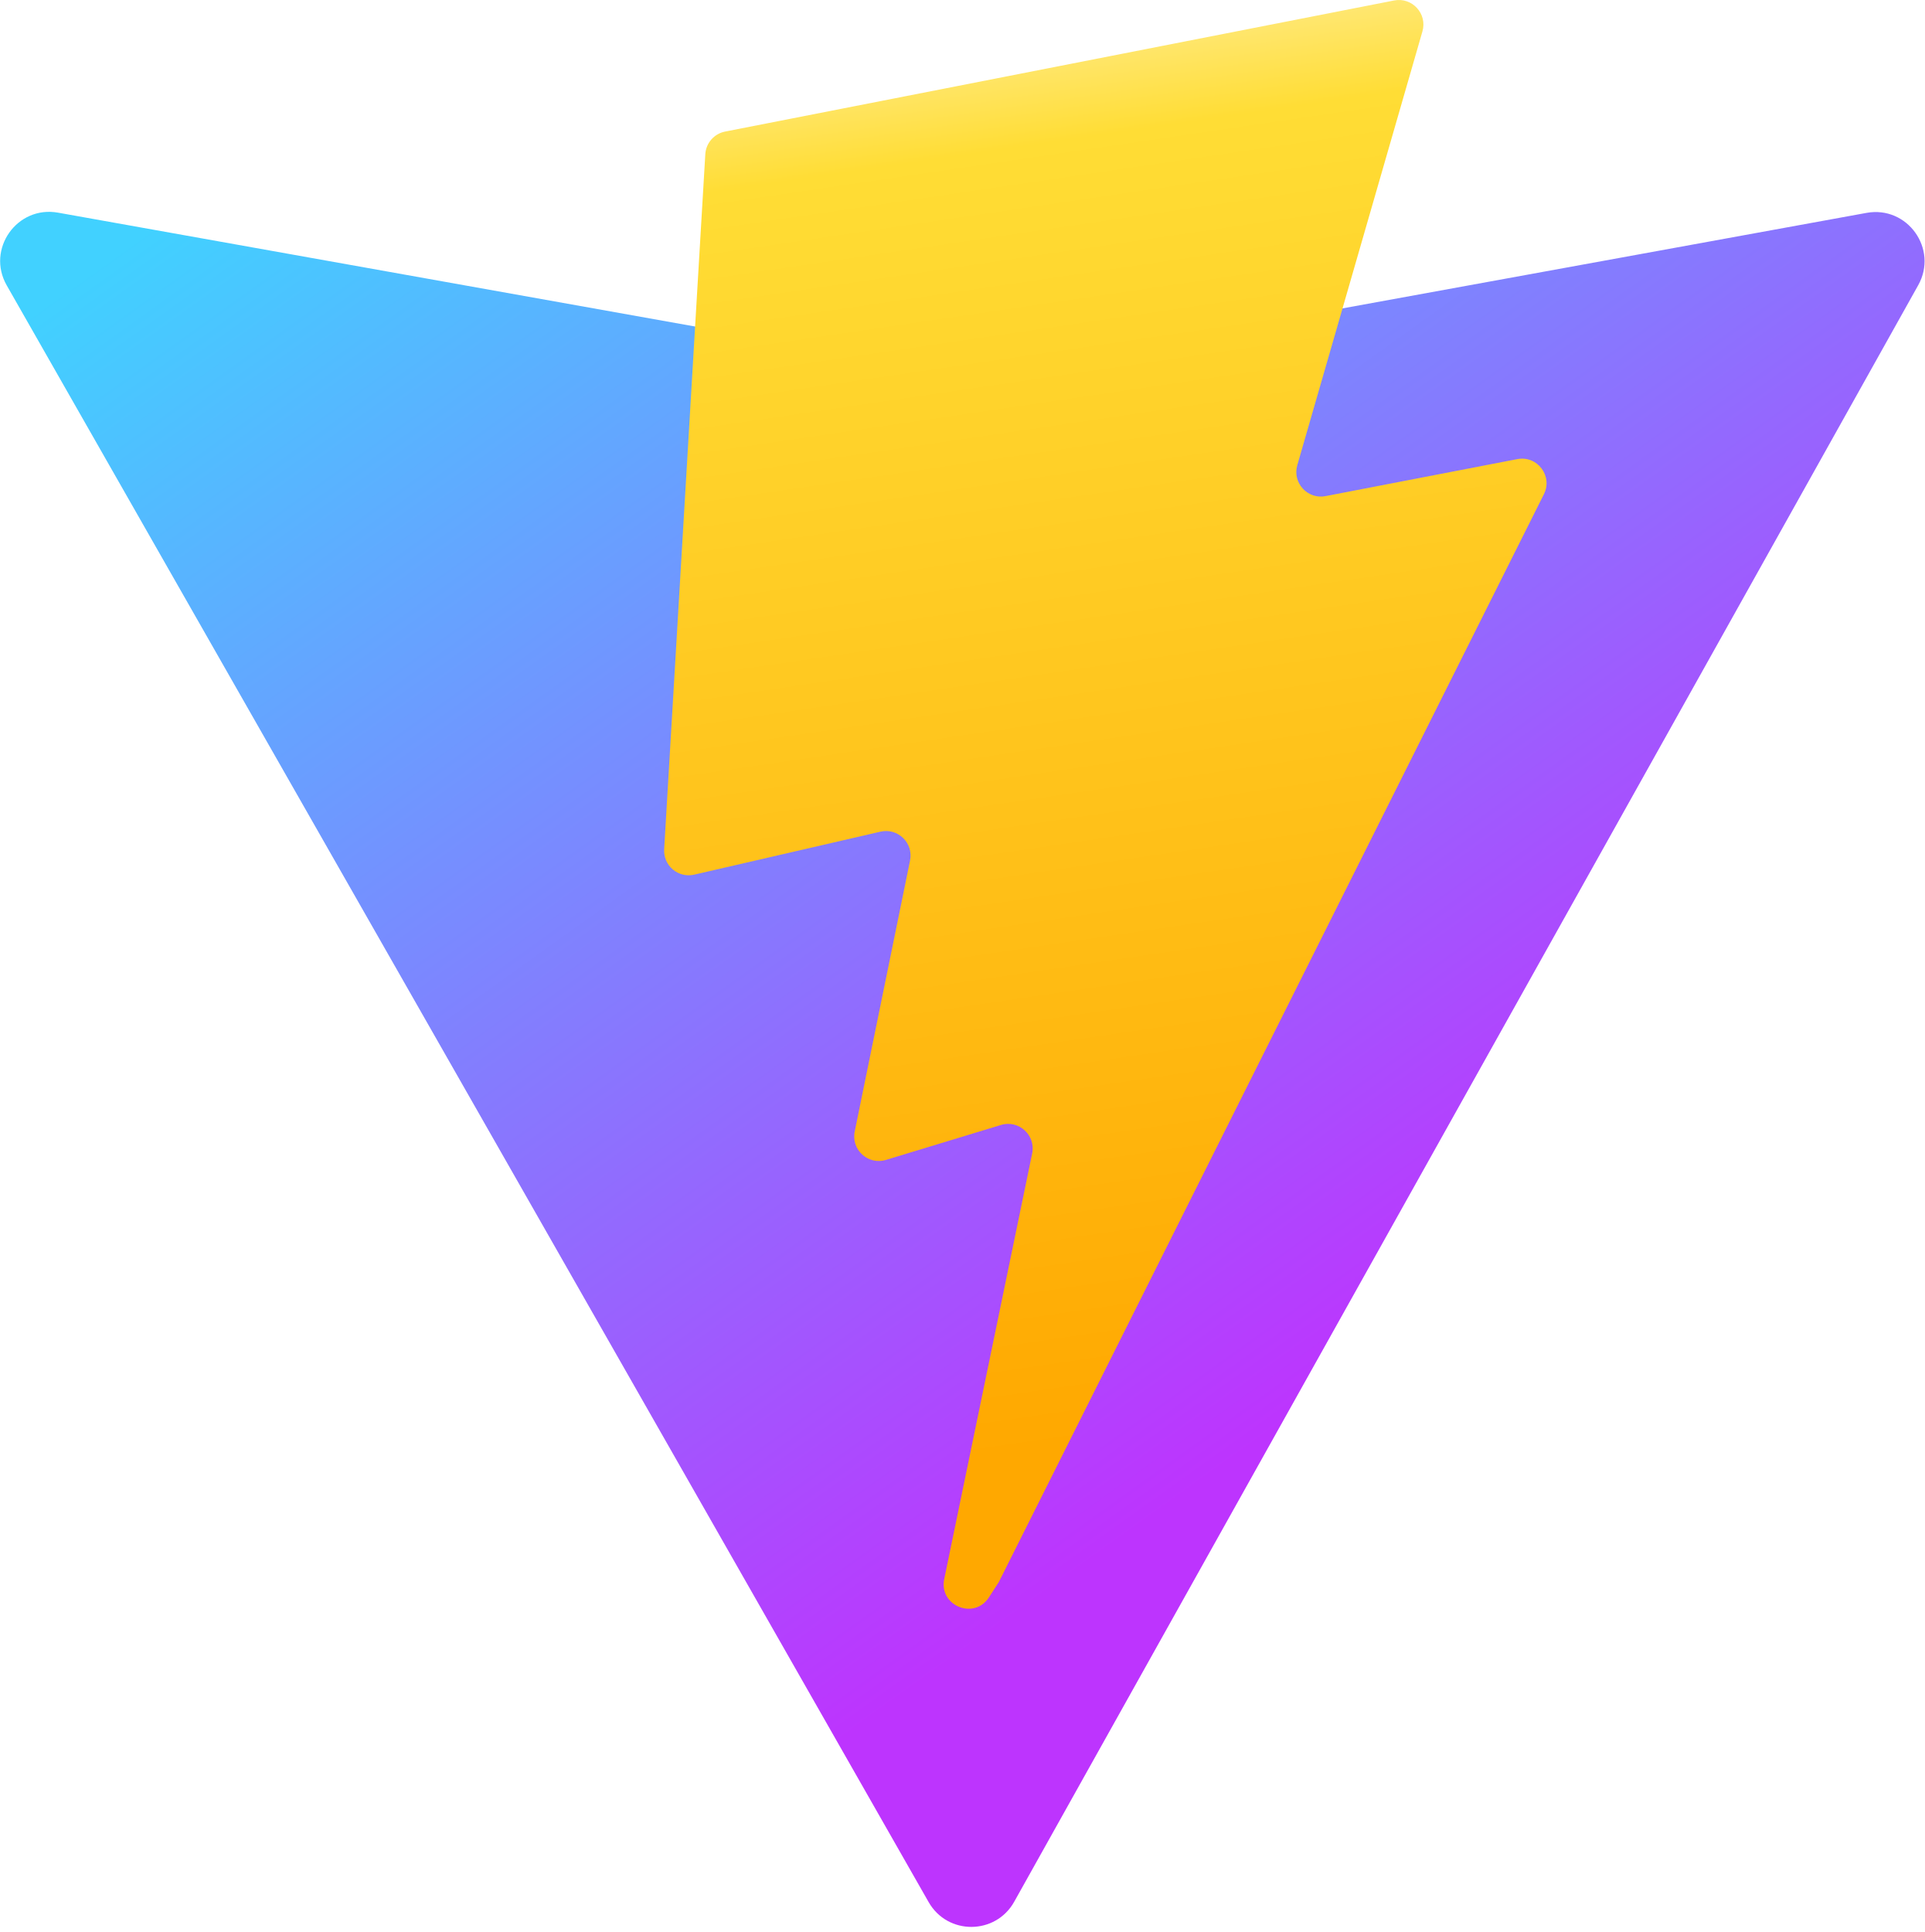
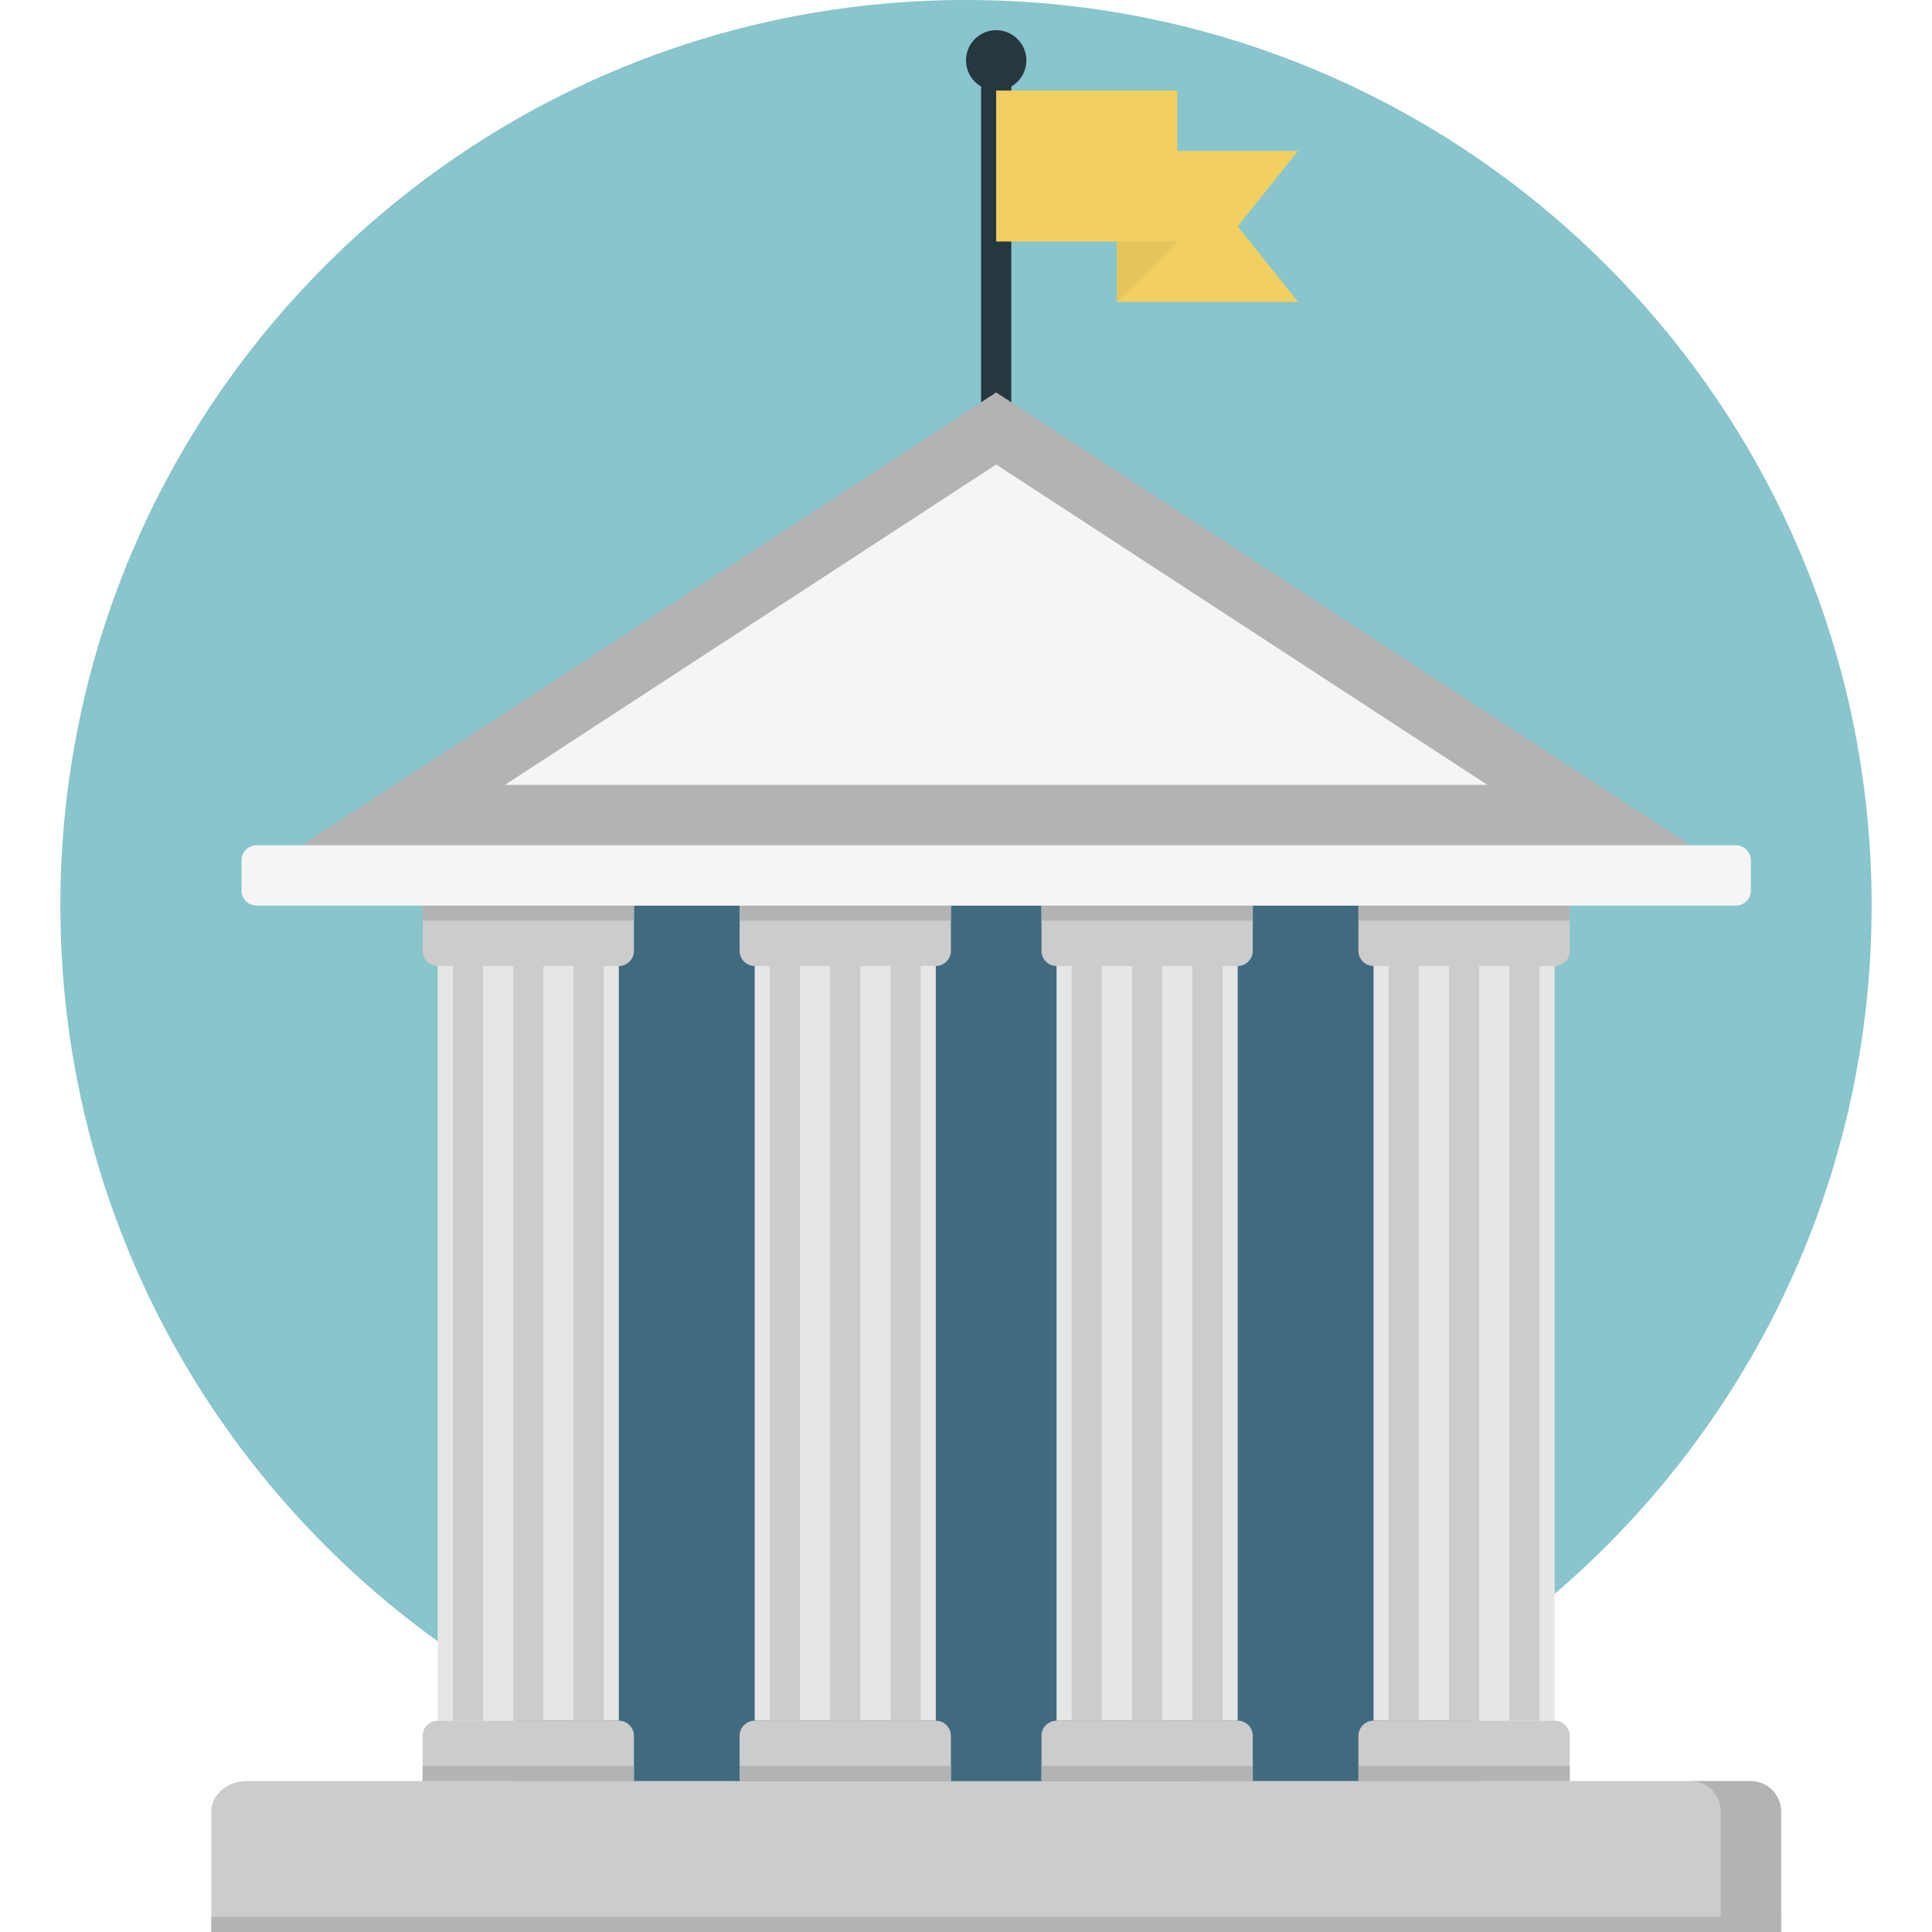
- <svg xmlns="http://www.w3.org/2000/svg" aria-hidden="true" role="img" class="iconify iconify--logos" width="31.88" height="32" preserveAspectRatio="xMidYMid meet" viewBox="0 0 256 257">
-   <defs>
-     <linearGradient id="IconifyId1813088fe1fbc01fb466" x1="-.828%" x2="57.636%" y1="7.652%" y2="78.411%">
-       <stop offset="0%" stop-color="#41D1FF" />
-       <stop offset="100%" stop-color="#BD34FE" />
-     </linearGradient>
-     <linearGradient id="IconifyId1813088fe1fbc01fb467" x1="43.376%" x2="50.316%" y1="2.242%" y2="89.03%">
-       <stop offset="0%" stop-color="#FFEA83" />
-       <stop offset="8.333%" stop-color="#FFDD35" />
-       <stop offset="100%" stop-color="#FFA800" />
-     </linearGradient>
-   </defs>
-   <path fill="url(#IconifyId1813088fe1fbc01fb466)" d="M255.153 37.938L134.897 252.976c-2.483 4.44-8.862 4.466-11.382.048L.875 37.958c-2.746-4.814 1.371-10.646 6.827-9.67l120.385 21.517a6.537 6.537 0 0 0 2.322-.004l117.867-21.483c5.438-.991 9.574 4.796 6.877 9.62Z" />
-   <path fill="url(#IconifyId1813088fe1fbc01fb467)" d="M185.432.063L96.44 17.501a3.268 3.268 0 0 0-2.634 3.014l-5.474 92.456a3.268 3.268 0 0 0 3.997 3.378l24.777-5.718c2.318-.535 4.413 1.507 3.936 3.838l-7.361 36.047c-.495 2.426 1.782 4.5 4.151 3.78l15.304-4.649c2.372-.72 4.652 1.36 4.15 3.788l-11.698 56.621c-.732 3.542 3.979 5.473 5.943 2.437l1.313-2.028l72.516-144.72c1.215-2.423-.88-5.186-3.54-4.672l-25.505 4.922c-2.396.462-4.435-1.77-3.759-4.114l16.646-57.705c.677-2.35-1.37-4.583-3.769-4.113Z" />
+ <svg xmlns="http://www.w3.org/2000/svg" version="1.1" id="Layer_1" viewBox="0 0 512 512" xml:space="preserve">
+   <path style="fill:#88C5CC;" d="M256,0C123.452,0,16,107.452,16,240s107.452,240,240,240s240-107.452,240-240S388.548,0,256,0z" />
+   <rect x="260" y="16" style="fill:#263740;" width="8" height="104" />
+   <path style="fill:#CCCCCC;" d="M56,512v-32c0-4.4,4.256-8,9.452-8H462.54c5.196,0,9.452,3.6,9.452,8v32H56z" />
+   <g>
+     <path style="fill:#B3B3B3;" d="M464,472h-16c4.4,0,8,3.6,8,8v32h16v-32C472,475.6,468.4,472,464,472z" />
+     <rect x="56" y="508" style="fill:#B3B3B3;" width="416" height="4" />
+   </g>
+   <rect x="136" y="240" style="fill:#406A80;" width="256" height="232" />
+   <rect x="116" y="256" style="fill:#E6E6E6;" width="48" height="200" />
+   <g>
+     <rect x="152" y="256" style="fill:#CCCCCC;" width="8" height="200" />
+     <rect x="120" y="256" style="fill:#CCCCCC;" width="8" height="200" />
+     <rect x="136" y="256" style="fill:#CCCCCC;" width="8" height="200" />
+   </g>
+   <g>
+     <rect x="364" y="256" style="fill:#E6E6E6;" width="48" height="200" />
+     <rect x="280" y="256" style="fill:#E6E6E6;" width="48" height="200" />
+     <rect x="200" y="256" style="fill:#E6E6E6;" width="48" height="200" />
+   </g>
+   <path style="fill:#CCCCCC;" d="M112,472v-12c0-2.2,1.8-4,4-4h48c2.2,0,4,1.8,4,4v12H112z" />
+   <rect x="112" y="468" style="fill:#B3B3B3;" width="56" height="4" />
+   <path style="fill:#CCCCCC;" d="M196,472v-12c0-2.2,1.8-4,4-4h48c2.2,0,4,1.8,4,4v12H196z" />
+   <rect x="196" y="468" style="fill:#B3B3B3;" width="56" height="4" />
+   <path style="fill:#CCCCCC;" d="M276,472v-12c0-2.2,1.8-4,4-4h48c2.2,0,4,1.8,4,4v12H276z" />
+   <rect x="276" y="468" style="fill:#B3B3B3;" width="56" height="4" />
+   <path style="fill:#CCCCCC;" d="M360,472v-12c0-2.2,1.8-4,4-4h48c2.2,0,4,1.8,4,4v12H360z" />
+   <rect x="360" y="468" style="fill:#B3B3B3;" width="56" height="4" />
+   <path style="fill:#CCCCCC;" d="M112,240v12c0,2.2,1.8,4,4,4h48c2.2,0,4-1.8,4-4v-12H112z" />
+   <rect x="112" y="240" style="fill:#B3B3B3;" width="56" height="4" />
+   <path style="fill:#CCCCCC;" d="M196,240v12c0,2.2,1.8,4,4,4h48c2.2,0,4-1.8,4-4v-12H196z" />
+   <rect x="196" y="240" style="fill:#B3B3B3;" width="56" height="4" />
+   <path style="fill:#CCCCCC;" d="M276,240v12c0,2.2,1.8,4,4,4h48c2.2,0,4-1.8,4-4v-12H276z" />
+   <rect x="276" y="240" style="fill:#B3B3B3;" width="56" height="4" />
+   <path style="fill:#CCCCCC;" d="M360,240v12c0,2.2,1.8,4,4,4h48c2.2,0,4-1.8,4-4v-12H360z" />
+   <g>
+     <rect x="360" y="240" style="fill:#B3B3B3;" width="56" height="4" />
+     <polygon style="fill:#B3B3B3;" points="264,104 80,224 264,224 448,224  " />
+   </g>
+   <g>
+     <polygon style="fill:#F5F5F5;" points="133.824,208 264,123.1 394.176,208  " />
+     <path style="fill:#F5F5F5;" d="M268,224c-2.2,0-5.8,0-8,0H68c-2.2,0-4,1.8-4,4v8c0,2.2,1.8,4,4,4h192c2.2,0,5.8,0,8,0h192   c2.2,0,4-1.8,4-4v-8c0-2.2-1.8-4-4-4H268z" />
+   </g>
+   <circle style="fill:#263740;" cx="264" cy="16" r="8" />
+   <g>
+     <polygon style="fill:#F2CF61;" points="344,80 296,80 296,40 344,40 328,60  " />
+     <rect x="264" y="24" style="fill:#F2CF61;" width="48" height="40" />
+   </g>
+   <polygon style="fill:#E6C45C;" points="312,64 296,64 296,80 " />
+   <g>
+     <rect x="236" y="256" style="fill:#CCCCCC;" width="8" height="200" />
+     <rect x="204" y="256" style="fill:#CCCCCC;" width="8" height="200" />
+     <rect x="220" y="256" style="fill:#CCCCCC;" width="8" height="200" />
+     <rect x="316" y="256" style="fill:#CCCCCC;" width="8" height="200" />
+     <rect x="284" y="256" style="fill:#CCCCCC;" width="8" height="200" />
+     <rect x="300" y="256" style="fill:#CCCCCC;" width="8" height="200" />
+     <rect x="400" y="256" style="fill:#CCCCCC;" width="8" height="200" />
+     <rect x="368" y="256" style="fill:#CCCCCC;" width="8" height="200" />
+     <rect x="384" y="256" style="fill:#CCCCCC;" width="8" height="200" />
+   </g>
</svg>
